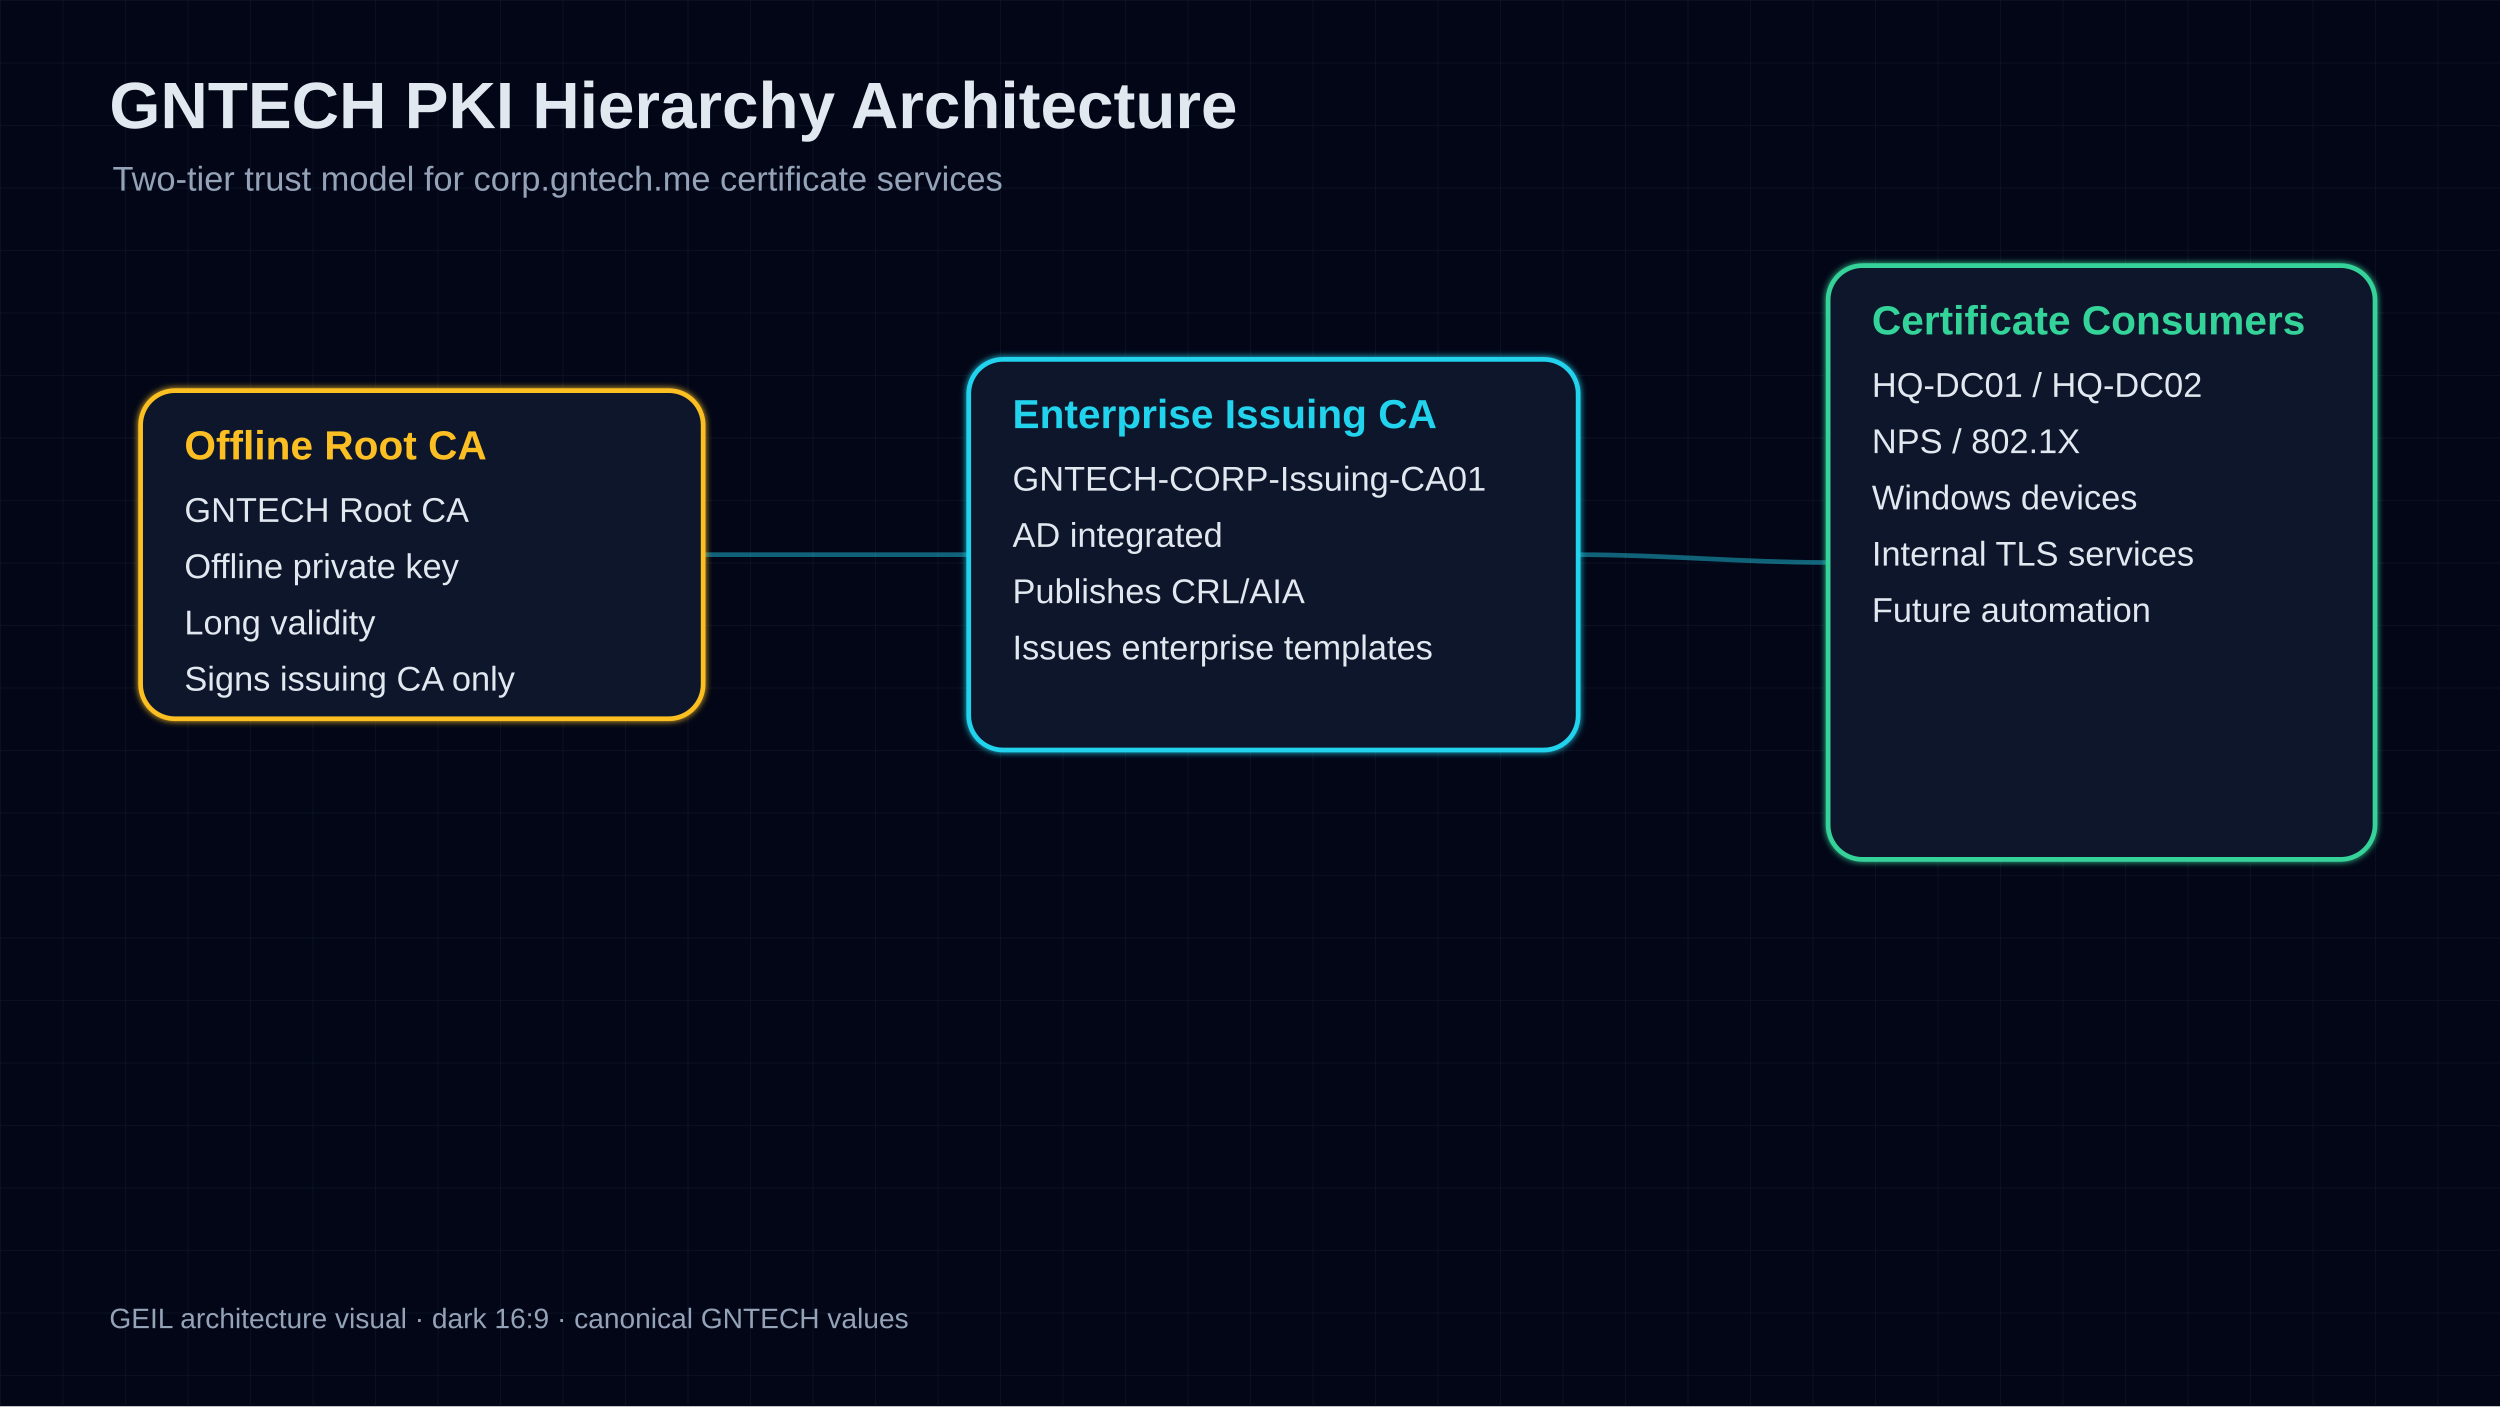
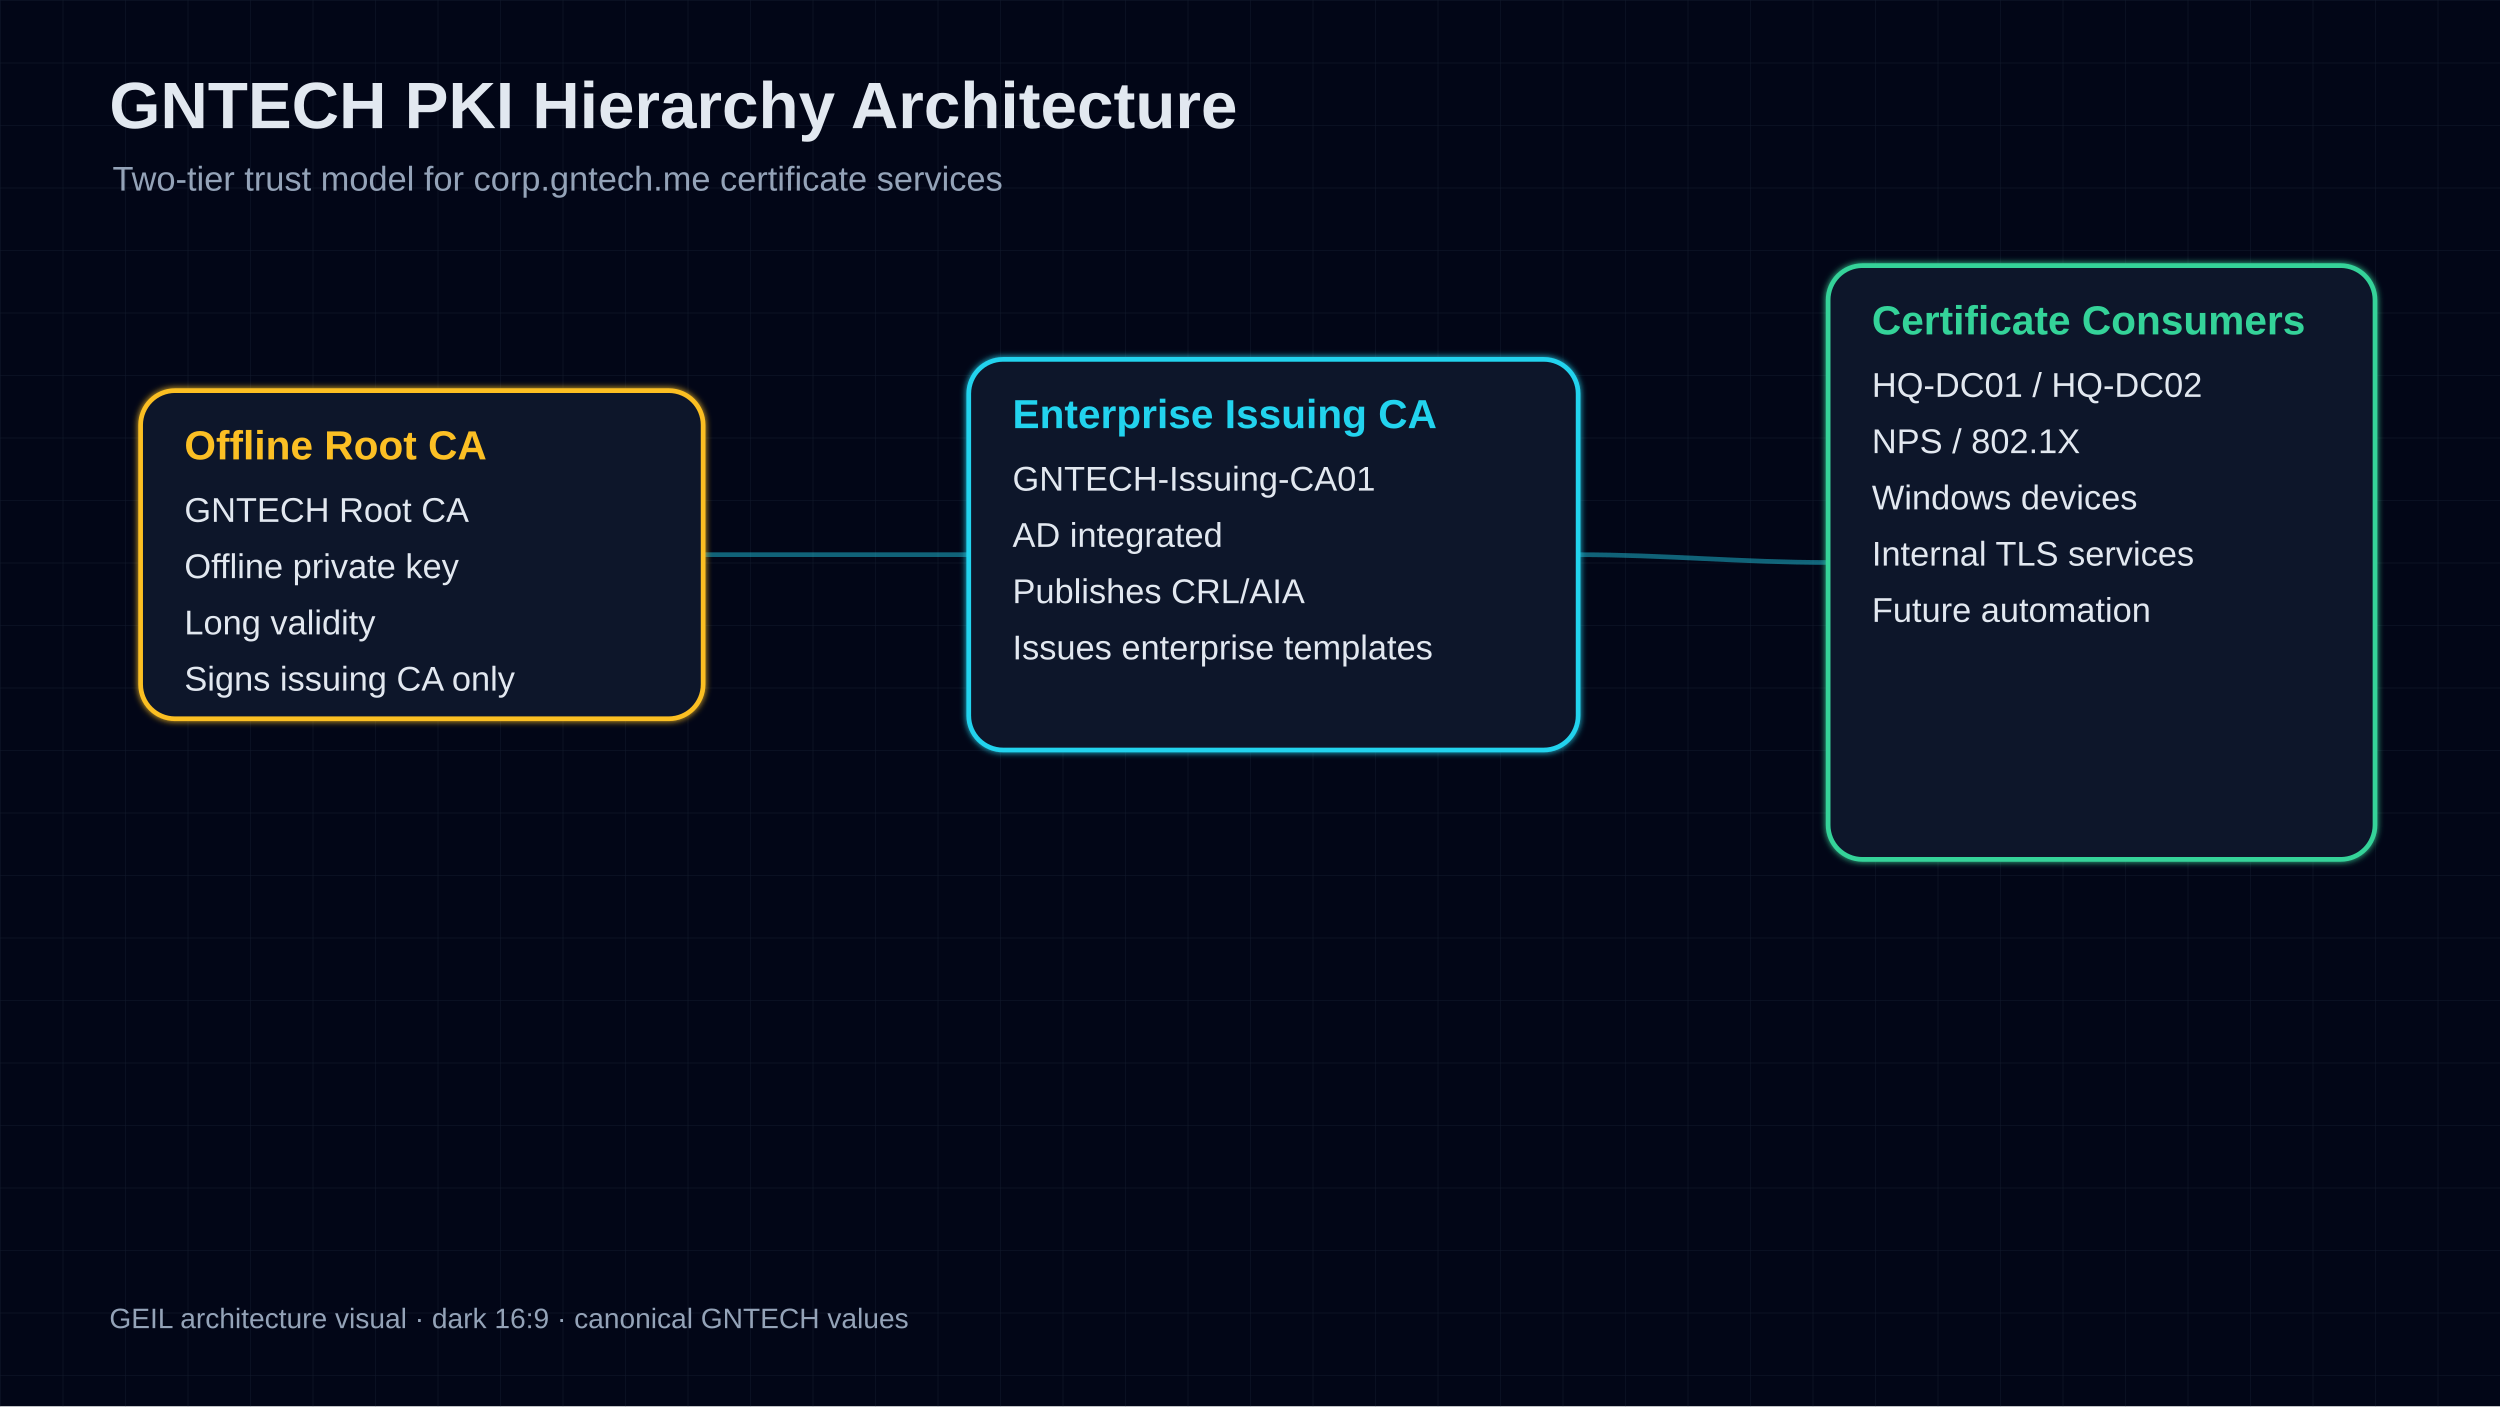
<svg xmlns="http://www.w3.org/2000/svg" width="1600" height="900" viewBox="0 0 1600 900" role="img" aria-label="GNTECH PKI Hierarchy Architecture">
  <defs>
    <pattern id="grid" width="40" height="40" patternUnits="userSpaceOnUse">
      <path d="M 40 0 L 0 0 0 40" fill="none" stroke="#1e293b" stroke-width="0.7" />
    </pattern>
    <filter id="glow">
      <feGaussianBlur stdDeviation="2.2" result="coloredBlur" />
      <feMerge>
        <feMergeNode in="coloredBlur" />
        <feMergeNode in="SourceGraphic" />
      </feMerge>
    </filter>
  </defs>
  <rect width="1600" height="900" fill="#020617" />
  <rect width="1600" height="900" fill="url(#grid)" opacity="0.55" />
  <text x="70" y="82" fill="#e2e8f0" font-family="Arial, sans-serif" font-size="42" font-weight="700">GNTECH PKI Hierarchy Architecture</text>
  <text x="72" y="122" fill="#94a3b8" font-family="Arial, sans-serif" font-size="22">Two-tier trust model for corp.gntech.me certificate services</text>
  <path d="M 450 355.0 C 505 355.0, 565 355.0, 620 355.0" stroke="#22d3ee" stroke-width="3" fill="none" opacity="0.45" />
  <path d="M 1010 355.0 C 1065 355.0, 1115 360.0, 1170 360.0" stroke="#22d3ee" stroke-width="3" fill="none" opacity="0.45" />
  <rect x="90" y="250" width="360" height="210" rx="22" fill="#0f172a" stroke="#fbbf24" stroke-width="3" filter="url(#glow)" />
  <text x="118" y="294" fill="#fbbf24" font-family="Arial, sans-serif" font-size="26" font-weight="700">Offline Root CA</text>
  <text x="118" y="334" fill="#e2e8f0" font-family="Arial, sans-serif" font-size="22">GNTECH Root CA</text>
  <text x="118" y="370" fill="#e2e8f0" font-family="Arial, sans-serif" font-size="22">Offline private key</text>
  <text x="118" y="406" fill="#e2e8f0" font-family="Arial, sans-serif" font-size="22">Long validity</text>
  <text x="118" y="442" fill="#e2e8f0" font-family="Arial, sans-serif" font-size="22">Signs issuing CA only</text>
  <rect x="620" y="230" width="390" height="250" rx="22" fill="#0f172a" stroke="#22d3ee" stroke-width="3" filter="url(#glow)" />
  <text x="648" y="274" fill="#22d3ee" font-family="Arial, sans-serif" font-size="26" font-weight="700">Enterprise Issuing CA</text>
-   <text x="648" y="314" fill="#e2e8f0" font-family="Arial, sans-serif" font-size="22">GNTECH-CORP-Issuing-CA01</text>
+   <text x="648" y="314" fill="#e2e8f0" font-family="Arial, sans-serif" font-size="22">GNTECH-Issuing-CA01</text>
  <text x="648" y="350" fill="#e2e8f0" font-family="Arial, sans-serif" font-size="22">AD integrated</text>
  <text x="648" y="386" fill="#e2e8f0" font-family="Arial, sans-serif" font-size="22">Publishes CRL/AIA</text>
  <text x="648" y="422" fill="#e2e8f0" font-family="Arial, sans-serif" font-size="22">Issues enterprise templates</text>
  <rect x="1170" y="170" width="350" height="380" rx="22" fill="#0f172a" stroke="#34d399" stroke-width="3" filter="url(#glow)" />
  <text x="1198" y="214" fill="#34d399" font-family="Arial, sans-serif" font-size="26" font-weight="700">Certificate Consumers</text>
  <text x="1198" y="254" fill="#e2e8f0" font-family="Arial, sans-serif" font-size="22">HQ-DC01 / HQ-DC02</text>
  <text x="1198" y="290" fill="#e2e8f0" font-family="Arial, sans-serif" font-size="22">NPS / 802.1X</text>
  <text x="1198" y="326" fill="#e2e8f0" font-family="Arial, sans-serif" font-size="22">Windows devices</text>
  <text x="1198" y="362" fill="#e2e8f0" font-family="Arial, sans-serif" font-size="22">Internal TLS services</text>
  <text x="1198" y="398" fill="#e2e8f0" font-family="Arial, sans-serif" font-size="22">Future automation</text>
  <text x="70" y="850" fill="#94a3b8" font-family="Arial, sans-serif" font-size="18">GEIL architecture visual · dark 16:9 · canonical GNTECH values</text>
</svg>
